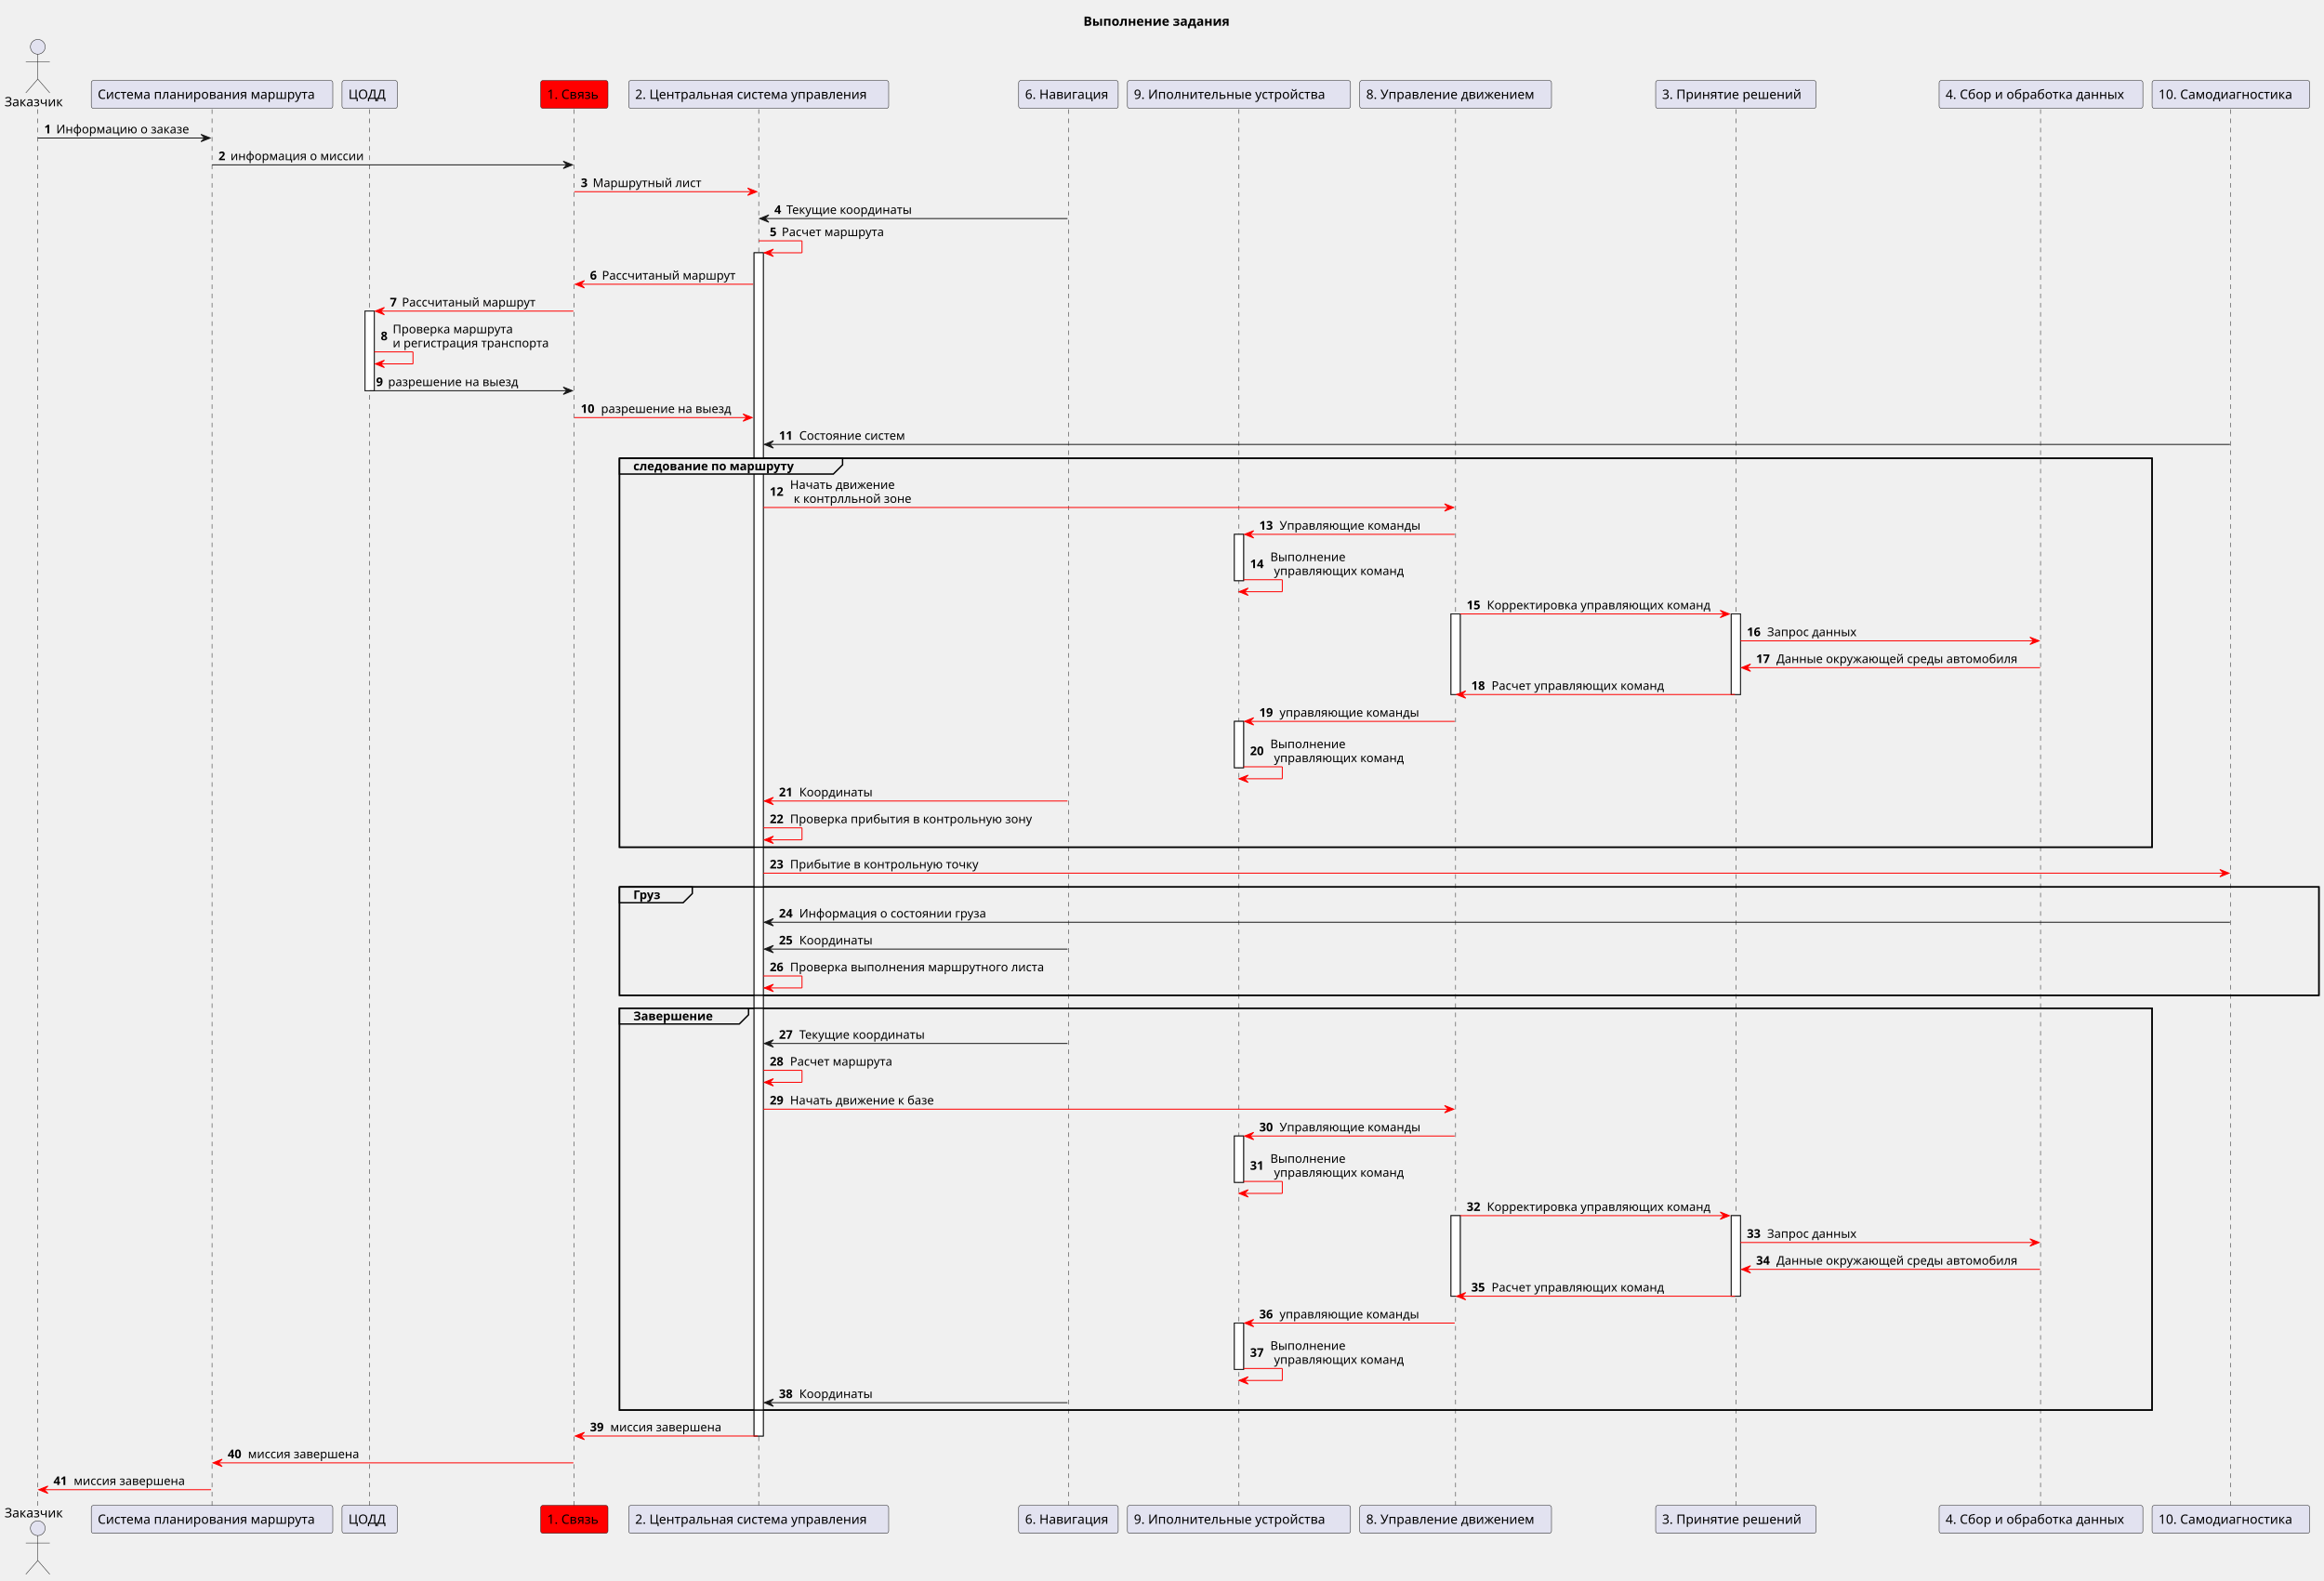
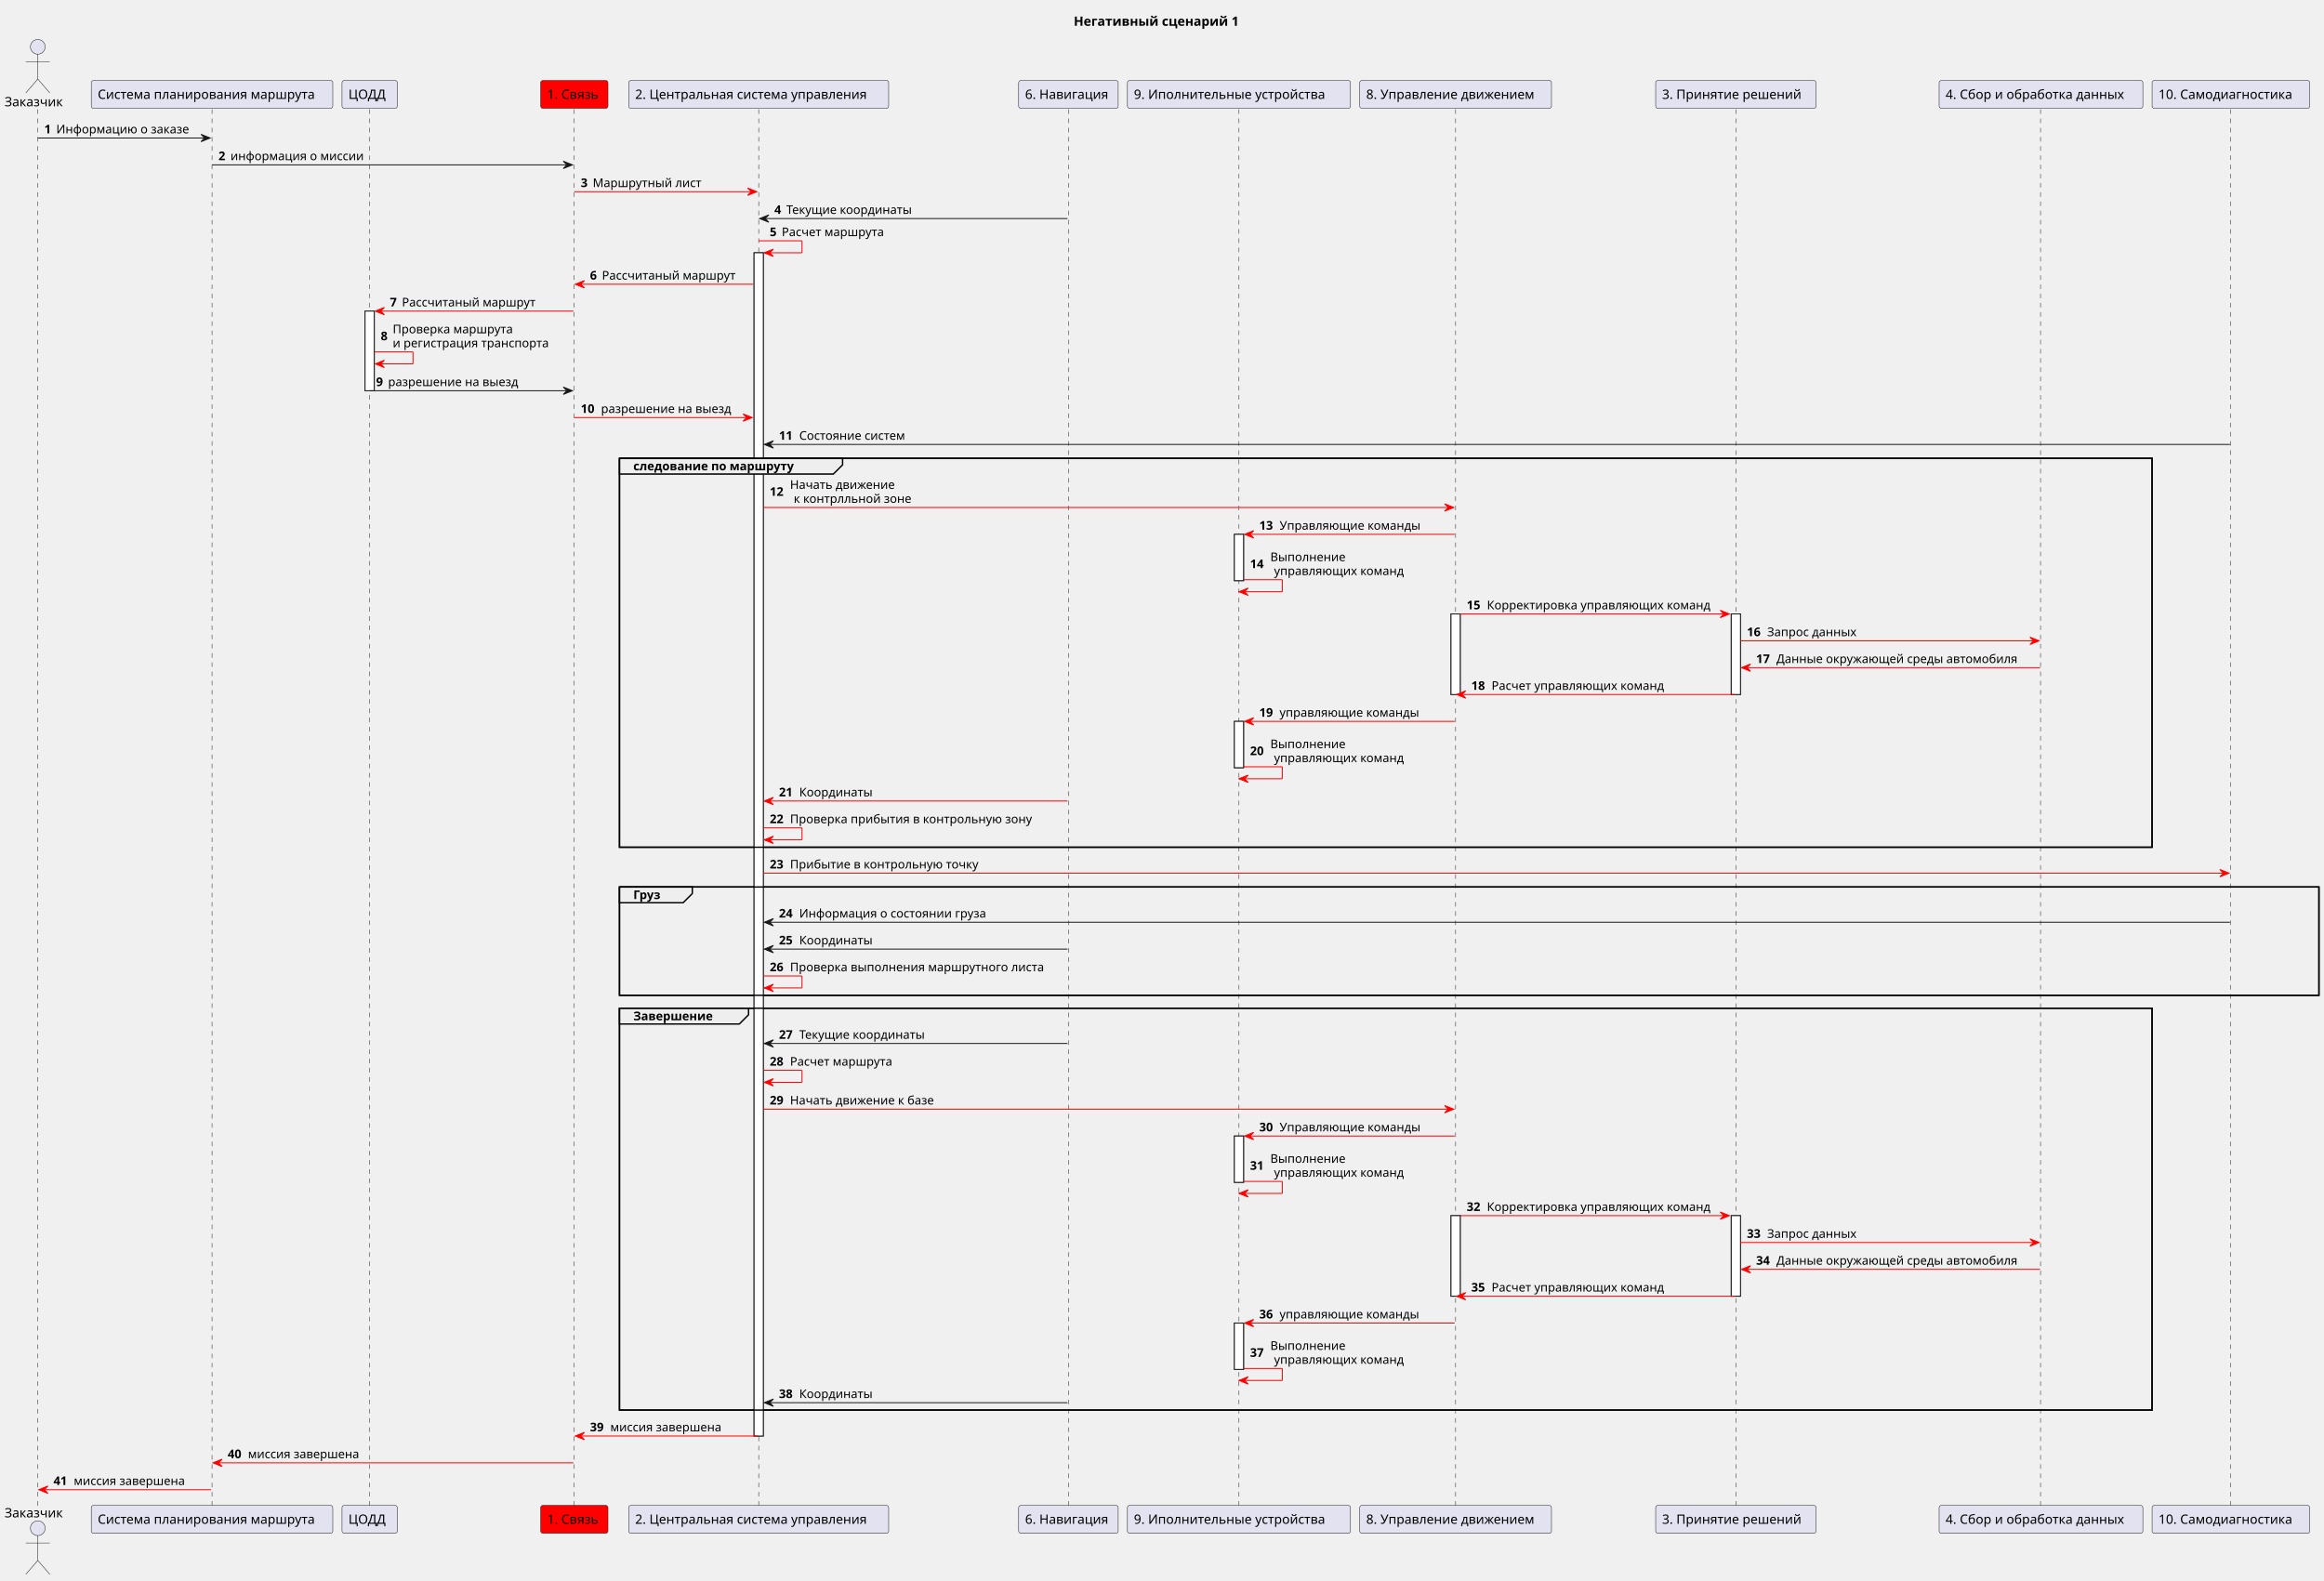
<svg xmlns="http://www.w3.org/2000/svg" contentStyleType="text/css" height="1715px" preserveAspectRatio="none" style="width:2521px;height:1715px;background:#FFFFFF;" version="1.1" viewBox="0 0 2521 1715" width="2521px" zoomAndPan="magnify">
  <defs />
  <g>
-     <text fill="#000000" font-family="sans-serif" font-size="14" font-weight="bold" lengthAdjust="spacing" textLength="174" x="1175.25" y="27.995">Выполнение задания</text>
+     <text fill="#000000" font-family="sans-serif" font-size="14" font-weight="bold" lengthAdjust="spacing" textLength="195" x="1164.75" y="27.995">Негативный сценарий 1</text>
    <rect fill="#FFFFFF" height="86.398" style="stroke:#181818;stroke-width:1.0;" width="10" x="396" y="337.523" />
    <rect fill="#FFFFFF" height="1283.711" style="stroke:#181818;stroke-width:1.0;" width="10" x="818" y="274.258" />
    <rect fill="#FFFFFF" height="50.266" style="stroke:#181818;stroke-width:1.0;" width="10" x="1339" y="579.719" />
    <rect fill="#FFFFFF" height="50.266" style="stroke:#181818;stroke-width:1.0;" width="10" x="1339" y="782.648" />
    <rect fill="#FFFFFF" height="50.266" style="stroke:#181818;stroke-width:1.0;" width="10" x="1339" y="1232.508" />
    <rect fill="#FFFFFF" height="50.266" style="stroke:#181818;stroke-width:1.0;" width="10" x="1339" y="1435.438" />
    <rect fill="#FFFFFF" height="87.398" style="stroke:#181818;stroke-width:1.0;" width="10" x="1574" y="666.117" />
    <rect fill="#FFFFFF" height="87.398" style="stroke:#181818;stroke-width:1.0;" width="10" x="1574" y="1318.906" />
    <rect fill="#FFFFFF" height="87.398" style="stroke:#181818;stroke-width:1.0;" width="10" x="1878" y="666.117" />
    <rect fill="#FFFFFF" height="87.398" style="stroke:#181818;stroke-width:1.0;" width="10" x="1878" y="1318.906" />
    <rect fill="none" height="421.992" style="stroke:#000000;stroke-width:1.5;" width="1662.5" x="672" y="497.188" />
    <rect fill="none" height="117.531" style="stroke:#000000;stroke-width:1.5;" width="1843.5" x="672" y="962.312" />
    <rect fill="none" height="435.992" style="stroke:#000000;stroke-width:1.5;" width="1662.5" x="672" y="1093.844" />
    <line style="stroke:#181818;stroke-width:0.5;stroke-dasharray:5.0,5.0;" x1="41" x2="41" y1="118.594" y2="1634.234" />
    <line style="stroke:#181818;stroke-width:0.5;stroke-dasharray:5.0,5.0;" x1="230" x2="230" y1="118.594" y2="1634.234" />
    <line style="stroke:#181818;stroke-width:0.5;stroke-dasharray:5.0,5.0;" x1="401" x2="401" y1="118.594" y2="1634.234" />
    <line style="stroke:#181818;stroke-width:0.5;stroke-dasharray:5.0,5.0;" x1="622.5" x2="622.5" y1="118.594" y2="1634.234" />
    <line style="stroke:#181818;stroke-width:0.5;stroke-dasharray:5.0,5.0;" x1="823" x2="823" y1="118.594" y2="1634.234" />
    <line style="stroke:#181818;stroke-width:0.5;stroke-dasharray:5.0,5.0;" x1="1159" x2="1159" y1="118.594" y2="1634.234" />
    <line style="stroke:#181818;stroke-width:0.5;stroke-dasharray:5.0,5.0;" x1="1344" x2="1344" y1="118.594" y2="1634.234" />
    <line style="stroke:#181818;stroke-width:0.5;stroke-dasharray:5.0,5.0;" x1="1579" x2="1579" y1="118.594" y2="1634.234" />
    <line style="stroke:#181818;stroke-width:0.5;stroke-dasharray:5.0,5.0;" x1="1883" x2="1883" y1="118.594" y2="1634.234" />
    <line style="stroke:#181818;stroke-width:0.5;stroke-dasharray:5.0,5.0;" x1="2213.5" x2="2213.5" y1="118.594" y2="1634.234" />
    <line style="stroke:#181818;stroke-width:0.5;stroke-dasharray:5.0,5.0;" x1="2419.5" x2="2419.5" y1="118.594" y2="1634.234" />
    <text fill="#000000" font-family="sans-serif" font-size="14" lengthAdjust="spacing" textLength="66" x="5" y="115.292">Заказчик</text>
    <ellipse cx="41" cy="50.797" fill="#E2E2F0" rx="8" ry="8" style="stroke:#181818;stroke-width:0.5;" />
    <path d="M41,58.797 L41,85.797 M28,66.797 L54,66.797 M41,85.797 L28,100.797 M41,85.797 L54,100.797 " fill="none" style="stroke:#181818;stroke-width:0.5;" />
    <text fill="#000000" font-family="sans-serif" font-size="14" lengthAdjust="spacing" textLength="66" x="5" y="1646.229">Заказчик</text>
    <ellipse cx="41" cy="1658.031" fill="#E2E2F0" rx="8" ry="8" style="stroke:#181818;stroke-width:0.5;" />
    <path d="M41,1666.031 L41,1693.031 M28,1674.031 L54,1674.031 M41,1693.031 L28,1708.031 M41,1693.031 L54,1708.031 " fill="none" style="stroke:#181818;stroke-width:0.5;" />
    <rect fill="#E2E2F0" height="30.297" rx="2.5" ry="2.5" style="stroke:#181818;stroke-width:0.5;" width="262" x="99" y="87.297" />
    <text fill="#000000" font-family="sans-serif" font-size="14" lengthAdjust="spacing" textLength="248" x="106" y="107.292">Система планирования маршрута</text>
    <rect fill="#E2E2F0" height="30.297" rx="2.5" ry="2.5" style="stroke:#181818;stroke-width:0.5;" width="262" x="99" y="1633.234" />
    <text fill="#000000" font-family="sans-serif" font-size="14" lengthAdjust="spacing" textLength="248" x="106" y="1653.229">Система планирования маршрута</text>
    <rect fill="#E2E2F0" height="30.297" rx="2.5" ry="2.5" style="stroke:#181818;stroke-width:0.5;" width="60" x="371" y="87.297" />
    <text fill="#000000" font-family="sans-serif" font-size="14" lengthAdjust="spacing" textLength="46" x="378" y="107.292">ЦОДД</text>
    <rect fill="#E2E2F0" height="30.297" rx="2.5" ry="2.5" style="stroke:#181818;stroke-width:0.5;" width="60" x="371" y="1633.234" />
    <text fill="#000000" font-family="sans-serif" font-size="14" lengthAdjust="spacing" textLength="46" x="378" y="1653.229">ЦОДД</text>
    <rect fill="#FF0000" height="30.297" rx="2.5" ry="2.5" style="stroke:#181818;stroke-width:0.5;" width="73" x="586.5" y="87.297" />
    <text fill="#000000" font-family="sans-serif" font-size="14" lengthAdjust="spacing" textLength="59" x="593.5" y="107.292">1. Связь</text>
    <rect fill="#FF0000" height="30.297" rx="2.5" ry="2.5" style="stroke:#181818;stroke-width:0.5;" width="73" x="586.5" y="1633.234" />
    <text fill="#000000" font-family="sans-serif" font-size="14" lengthAdjust="spacing" textLength="59" x="593.5" y="1653.229">1. Связь</text>
    <rect fill="#E2E2F0" height="30.297" rx="2.5" ry="2.5" style="stroke:#181818;stroke-width:0.5;" width="282" x="682" y="87.297" />
    <text fill="#000000" font-family="sans-serif" font-size="14" lengthAdjust="spacing" textLength="268" x="689" y="107.292">2. Центральная система управления</text>
    <rect fill="#E2E2F0" height="30.297" rx="2.5" ry="2.5" style="stroke:#181818;stroke-width:0.5;" width="282" x="682" y="1633.234" />
    <text fill="#000000" font-family="sans-serif" font-size="14" lengthAdjust="spacing" textLength="268" x="689" y="1653.229">2. Центральная система управления</text>
    <rect fill="#E2E2F0" height="30.297" rx="2.5" ry="2.5" style="stroke:#181818;stroke-width:0.5;" width="108" x="1105" y="87.297" />
    <text fill="#000000" font-family="sans-serif" font-size="14" lengthAdjust="spacing" textLength="94" x="1112" y="107.292">6. Навигация</text>
    <rect fill="#E2E2F0" height="30.297" rx="2.5" ry="2.5" style="stroke:#181818;stroke-width:0.5;" width="108" x="1105" y="1633.234" />
    <text fill="#000000" font-family="sans-serif" font-size="14" lengthAdjust="spacing" textLength="94" x="1112" y="1653.229">6. Навигация</text>
    <rect fill="#E2E2F0" height="30.297" rx="2.5" ry="2.5" style="stroke:#181818;stroke-width:0.5;" width="242" x="1223" y="87.297" />
    <text fill="#000000" font-family="sans-serif" font-size="14" lengthAdjust="spacing" textLength="224" x="1230" y="107.292">9. Иполнительные устройства</text>
    <rect fill="#E2E2F0" height="30.297" rx="2.5" ry="2.5" style="stroke:#181818;stroke-width:0.5;" width="242" x="1223" y="1633.234" />
    <text fill="#000000" font-family="sans-serif" font-size="14" lengthAdjust="spacing" textLength="224" x="1230" y="1653.229">9. Иполнительные устройства</text>
    <rect fill="#E2E2F0" height="30.297" rx="2.5" ry="2.5" style="stroke:#181818;stroke-width:0.5;" width="208" x="1475" y="87.297" />
    <text fill="#000000" font-family="sans-serif" font-size="14" lengthAdjust="spacing" textLength="194" x="1482" y="107.292">8. Управление движением</text>
    <rect fill="#E2E2F0" height="30.297" rx="2.5" ry="2.5" style="stroke:#181818;stroke-width:0.5;" width="208" x="1475" y="1633.234" />
    <text fill="#000000" font-family="sans-serif" font-size="14" lengthAdjust="spacing" textLength="194" x="1482" y="1653.229">8. Управление движением</text>
    <rect fill="#E2E2F0" height="30.297" rx="2.5" ry="2.5" style="stroke:#181818;stroke-width:0.5;" width="174" x="1796" y="87.297" />
    <text fill="#000000" font-family="sans-serif" font-size="14" lengthAdjust="spacing" textLength="160" x="1803" y="107.292">3. Принятие решений</text>
    <rect fill="#E2E2F0" height="30.297" rx="2.5" ry="2.5" style="stroke:#181818;stroke-width:0.5;" width="174" x="1796" y="1633.234" />
    <text fill="#000000" font-family="sans-serif" font-size="14" lengthAdjust="spacing" textLength="160" x="1803" y="1653.229">3. Принятие решений</text>
    <rect fill="#E2E2F0" height="30.297" rx="2.5" ry="2.5" style="stroke:#181818;stroke-width:0.5;" width="221" x="2103.5" y="87.297" />
    <text fill="#000000" font-family="sans-serif" font-size="14" lengthAdjust="spacing" textLength="207" x="2110.5" y="107.292">4. Сбор и обработка данных</text>
    <rect fill="#E2E2F0" height="30.297" rx="2.5" ry="2.5" style="stroke:#181818;stroke-width:0.5;" width="221" x="2103.5" y="1633.234" />
    <text fill="#000000" font-family="sans-serif" font-size="14" lengthAdjust="spacing" textLength="207" x="2110.5" y="1653.229">4. Сбор и обработка данных</text>
    <rect fill="#E2E2F0" height="30.297" rx="2.5" ry="2.5" style="stroke:#181818;stroke-width:0.5;" width="171" x="2334.5" y="87.297" />
    <text fill="#000000" font-family="sans-serif" font-size="14" lengthAdjust="spacing" textLength="157" x="2341.5" y="107.292">10. Самодиагностика</text>
    <rect fill="#E2E2F0" height="30.297" rx="2.5" ry="2.5" style="stroke:#181818;stroke-width:0.5;" width="171" x="2334.5" y="1633.234" />
    <text fill="#000000" font-family="sans-serif" font-size="14" lengthAdjust="spacing" textLength="157" x="2341.5" y="1653.229">10. Самодиагностика</text>
    <rect fill="#FFFFFF" height="86.398" style="stroke:#181818;stroke-width:1.0;" width="10" x="396" y="337.523" />
    <rect fill="#FFFFFF" height="1283.711" style="stroke:#181818;stroke-width:1.0;" width="10" x="818" y="274.258" />
    <rect fill="#FFFFFF" height="50.266" style="stroke:#181818;stroke-width:1.0;" width="10" x="1339" y="579.719" />
    <rect fill="#FFFFFF" height="50.266" style="stroke:#181818;stroke-width:1.0;" width="10" x="1339" y="782.648" />
    <rect fill="#FFFFFF" height="50.266" style="stroke:#181818;stroke-width:1.0;" width="10" x="1339" y="1232.508" />
    <rect fill="#FFFFFF" height="50.266" style="stroke:#181818;stroke-width:1.0;" width="10" x="1339" y="1435.438" />
    <rect fill="#FFFFFF" height="87.398" style="stroke:#181818;stroke-width:1.0;" width="10" x="1574" y="666.117" />
    <rect fill="#FFFFFF" height="87.398" style="stroke:#181818;stroke-width:1.0;" width="10" x="1574" y="1318.906" />
    <rect fill="#FFFFFF" height="87.398" style="stroke:#181818;stroke-width:1.0;" width="10" x="1878" y="666.117" />
    <rect fill="#FFFFFF" height="87.398" style="stroke:#181818;stroke-width:1.0;" width="10" x="1878" y="1318.906" />
    <polygon fill="#181818" points="218,145.727,228,149.727,218,153.727,222,149.727" style="stroke:#181818;stroke-width:1.0;" />
    <line style="stroke:#181818;stroke-width:1.0;" x1="41" x2="224" y1="149.727" y2="149.727" />
    <text fill="#000000" font-family="sans-serif" font-size="13" font-weight="bold" lengthAdjust="spacing" textLength="9" x="48" y="144.661">1</text>
    <text fill="#000000" font-family="sans-serif" font-size="13" lengthAdjust="spacing" textLength="152" x="61" y="144.661">Информацию о заказе</text>
    <polygon fill="#181818" points="611,174.859,621,178.859,611,182.859,615,178.859" style="stroke:#181818;stroke-width:1.0;" />
    <line style="stroke:#181818;stroke-width:1.0;" x1="230" x2="617" y1="178.859" y2="178.859" />
    <text fill="#000000" font-family="sans-serif" font-size="13" font-weight="bold" lengthAdjust="spacing" textLength="9" x="237" y="173.793">2</text>
    <text fill="#000000" font-family="sans-serif" font-size="13" lengthAdjust="spacing" textLength="148" x="250" y="173.793">информация о миссии</text>
    <polygon fill="#FF0000" points="811,203.992,821,207.992,811,211.992,815,207.992" style="stroke:#FF0000;stroke-width:1.0;" />
    <line style="stroke:#FF0000;stroke-width:1.0;" x1="623" x2="817" y1="207.992" y2="207.992" />
    <text fill="#000000" font-family="sans-serif" font-size="13" font-weight="bold" lengthAdjust="spacing" textLength="9" x="630" y="202.926">3</text>
    <text fill="#000000" font-family="sans-serif" font-size="13" lengthAdjust="spacing" textLength="124" x="643" y="202.926">Маршрутный лист</text>
    <polygon fill="#181818" points="834,233.125,824,237.125,834,241.125,830,237.125" style="stroke:#181818;stroke-width:1.0;" />
    <line style="stroke:#181818;stroke-width:1.0;" x1="828" x2="1158" y1="237.125" y2="237.125" />
    <text fill="#000000" font-family="sans-serif" font-size="13" font-weight="bold" lengthAdjust="spacing" textLength="9" x="840" y="232.059">4</text>
    <text fill="#000000" font-family="sans-serif" font-size="13" lengthAdjust="spacing" textLength="147" x="853" y="232.059">Текущие координаты</text>
    <line style="stroke:#FF0000;stroke-width:1.0;" x1="823" x2="870" y1="261.258" y2="261.258" />
    <line style="stroke:#FF0000;stroke-width:1.0;" x1="870" x2="870" y1="261.258" y2="274.258" />
    <line style="stroke:#FF0000;stroke-width:1.0;" x1="829" x2="870" y1="274.258" y2="274.258" />
    <polygon fill="#FF0000" points="839,270.258,829,274.258,839,278.258,835,274.258" style="stroke:#FF0000;stroke-width:1.0;" />
    <text fill="#000000" font-family="sans-serif" font-size="13" font-weight="bold" lengthAdjust="spacing" textLength="9" x="835" y="256.192">5</text>
    <text fill="#000000" font-family="sans-serif" font-size="13" lengthAdjust="spacing" textLength="120" x="848" y="256.192">Расчет маршрута</text>
    <polygon fill="#FF0000" points="634,304.391,624,308.391,634,312.391,630,308.391" style="stroke:#FF0000;stroke-width:1.0;" />
    <line style="stroke:#FF0000;stroke-width:1.0;" x1="628" x2="817" y1="308.391" y2="308.391" />
    <text fill="#000000" font-family="sans-serif" font-size="13" font-weight="bold" lengthAdjust="spacing" textLength="9" x="640" y="303.325">6</text>
    <text fill="#000000" font-family="sans-serif" font-size="13" lengthAdjust="spacing" textLength="153" x="653" y="303.325">Рассчитаный маршрут</text>
    <polygon fill="#FF0000" points="417,333.523,407,337.523,417,341.523,413,337.523" style="stroke:#FF0000;stroke-width:1.0;" />
    <line style="stroke:#FF0000;stroke-width:1.0;" x1="411" x2="622" y1="337.523" y2="337.523" />
    <text fill="#000000" font-family="sans-serif" font-size="13" font-weight="bold" lengthAdjust="spacing" textLength="9" x="423" y="332.457">7</text>
    <text fill="#000000" font-family="sans-serif" font-size="13" lengthAdjust="spacing" textLength="153" x="436" y="332.457">Рассчитаный маршрут</text>
    <line style="stroke:#FF0000;stroke-width:1.0;" x1="406" x2="448" y1="381.789" y2="381.789" />
    <line style="stroke:#FF0000;stroke-width:1.0;" x1="448" x2="448" y1="381.789" y2="394.789" />
    <line style="stroke:#FF0000;stroke-width:1.0;" x1="407" x2="448" y1="394.789" y2="394.789" />
    <polygon fill="#FF0000" points="417,390.789,407,394.789,417,398.789,413,394.789" style="stroke:#FF0000;stroke-width:1.0;" />
    <text fill="#000000" font-family="sans-serif" font-size="13" font-weight="bold" lengthAdjust="spacing" textLength="9" x="413" y="369.157">8</text>
    <text fill="#000000" font-family="sans-serif" font-size="13" lengthAdjust="spacing" textLength="137" x="426" y="361.59">Проверка маршрута</text>
    <text fill="#000000" font-family="sans-serif" font-size="13" lengthAdjust="spacing" textLength="185" x="426" y="376.723">и регистрация транспорта</text>
    <polygon fill="#181818" points="611,419.922,621,423.922,611,427.922,615,423.922" style="stroke:#181818;stroke-width:1.0;" />
    <line style="stroke:#181818;stroke-width:1.0;" x1="401" x2="617" y1="423.922" y2="423.922" />
    <text fill="#000000" font-family="sans-serif" font-size="13" font-weight="bold" lengthAdjust="spacing" textLength="9" x="408" y="418.856">9</text>
    <text fill="#000000" font-family="sans-serif" font-size="13" lengthAdjust="spacing" textLength="149" x="421" y="418.856">разрешение на выезд</text>
    <polygon fill="#FF0000" points="806,449.055,816,453.055,806,457.055,810,453.055" style="stroke:#FF0000;stroke-width:1.0;" />
    <line style="stroke:#FF0000;stroke-width:1.0;" x1="623" x2="812" y1="453.055" y2="453.055" />
    <text fill="#000000" font-family="sans-serif" font-size="13" font-weight="bold" lengthAdjust="spacing" textLength="18" x="630" y="447.989">10</text>
    <text fill="#000000" font-family="sans-serif" font-size="13" lengthAdjust="spacing" textLength="149" x="652" y="447.989">разрешение на выезд</text>
    <polygon fill="#181818" points="839,478.188,829,482.188,839,486.188,835,482.188" style="stroke:#181818;stroke-width:1.0;" />
    <line style="stroke:#181818;stroke-width:1.0;" x1="833" x2="2419" y1="482.188" y2="482.188" />
    <text fill="#000000" font-family="sans-serif" font-size="13" font-weight="bold" lengthAdjust="spacing" textLength="18" x="845" y="477.122">11</text>
    <text fill="#000000" font-family="sans-serif" font-size="13" lengthAdjust="spacing" textLength="125" x="867" y="477.122">Состояние систем</text>
    <path d="M672,497.188 L914,497.188 L914,504.32 L904,514.32 L672,514.32 L672,497.188 " fill="#EEEEEE" style="stroke:#000000;stroke-width:1.5;" />
    <rect fill="none" height="421.992" style="stroke:#000000;stroke-width:1.5;" width="1662.5" x="672" y="497.188" />
    <text fill="#000000" font-family="sans-serif" font-size="13" font-weight="bold" lengthAdjust="spacing" textLength="197" x="687" y="510.254">следование по маршруту</text>
    <polygon fill="#FF0000" points="1567,546.586,1577,550.586,1567,554.586,1571,550.586" style="stroke:#FF0000;stroke-width:1.0;" />
    <line style="stroke:#FF0000;stroke-width:1.0;" x1="828" x2="1573" y1="550.586" y2="550.586" />
    <text fill="#000000" font-family="sans-serif" font-size="13" font-weight="bold" lengthAdjust="spacing" textLength="18" x="835" y="537.954">12</text>
    <text fill="#000000" font-family="sans-serif" font-size="13" lengthAdjust="spacing" textLength="125" x="857" y="530.387">Начать движение</text>
    <text fill="#000000" font-family="sans-serif" font-size="13" lengthAdjust="spacing" textLength="136" x="861" y="545.52">к контрлльной зоне</text>
    <polygon fill="#FF0000" points="1360,575.719,1350,579.719,1360,583.719,1356,579.719" style="stroke:#FF0000;stroke-width:1.0;" />
    <line style="stroke:#FF0000;stroke-width:1.0;" x1="1354" x2="1578" y1="579.719" y2="579.719" />
    <text fill="#000000" font-family="sans-serif" font-size="13" font-weight="bold" lengthAdjust="spacing" textLength="18" x="1366" y="574.653">13</text>
    <text fill="#000000" font-family="sans-serif" font-size="13" lengthAdjust="spacing" textLength="159" x="1388" y="574.653">Управляющие команды</text>
    <line style="stroke:#FF0000;stroke-width:1.0;" x1="1349" x2="1391" y1="628.984" y2="628.984" />
    <line style="stroke:#FF0000;stroke-width:1.0;" x1="1391" x2="1391" y1="628.984" y2="641.984" />
    <line style="stroke:#FF0000;stroke-width:1.0;" x1="1344" x2="1391" y1="641.984" y2="641.984" />
    <polygon fill="#FF0000" points="1354,637.984,1344,641.984,1354,645.984,1350,641.984" style="stroke:#FF0000;stroke-width:1.0;" />
    <text fill="#000000" font-family="sans-serif" font-size="13" font-weight="bold" lengthAdjust="spacing" textLength="18" x="1356" y="616.352">14</text>
    <text fill="#000000" font-family="sans-serif" font-size="13" lengthAdjust="spacing" textLength="83" x="1378" y="608.786">Выполнение</text>
    <text fill="#000000" font-family="sans-serif" font-size="13" lengthAdjust="spacing" textLength="148" x="1382" y="623.918">управляющих команд</text>
    <polygon fill="#FF0000" points="1866,662.117,1876,666.117,1866,670.117,1870,666.117" style="stroke:#FF0000;stroke-width:1.0;" />
    <line style="stroke:#FF0000;stroke-width:1.0;" x1="1584" x2="1872" y1="666.117" y2="666.117" />
    <text fill="#000000" font-family="sans-serif" font-size="13" font-weight="bold" lengthAdjust="spacing" textLength="18" x="1591" y="661.051">15</text>
    <text fill="#000000" font-family="sans-serif" font-size="13" lengthAdjust="spacing" textLength="258" x="1613" y="661.051">Корректировка управляющих команд</text>
    <polygon fill="#FF0000" points="2202,691.25,2212,695.25,2202,699.25,2206,695.25" style="stroke:#FF0000;stroke-width:1.0;" />
    <line style="stroke:#FF0000;stroke-width:1.0;" x1="1888" x2="2208" y1="695.25" y2="695.25" />
    <text fill="#000000" font-family="sans-serif" font-size="13" font-weight="bold" lengthAdjust="spacing" textLength="18" x="1895" y="690.184">16</text>
    <text fill="#000000" font-family="sans-serif" font-size="13" lengthAdjust="spacing" textLength="103" x="1917" y="690.184">Запрос данных</text>
    <polygon fill="#FF0000" points="1899,720.383,1889,724.383,1899,728.383,1895,724.383" style="stroke:#FF0000;stroke-width:1.0;" />
    <line style="stroke:#FF0000;stroke-width:1.0;" x1="1893" x2="2213" y1="724.383" y2="724.383" />
    <text fill="#000000" font-family="sans-serif" font-size="13" font-weight="bold" lengthAdjust="spacing" textLength="18" x="1905" y="719.317">17</text>
    <text fill="#000000" font-family="sans-serif" font-size="13" lengthAdjust="spacing" textLength="280" x="1927" y="719.317">Данные окружающей среды автомобиля</text>
    <polygon fill="#FF0000" points="1590,749.516,1580,753.516,1590,757.516,1586,753.516" style="stroke:#FF0000;stroke-width:1.0;" />
    <line style="stroke:#FF0000;stroke-width:1.0;" x1="1584" x2="1882" y1="753.516" y2="753.516" />
    <text fill="#000000" font-family="sans-serif" font-size="13" font-weight="bold" lengthAdjust="spacing" textLength="18" x="1596" y="748.45">18</text>
    <text fill="#000000" font-family="sans-serif" font-size="13" lengthAdjust="spacing" textLength="200" x="1618" y="748.45">Расчет управляющих команд</text>
    <polygon fill="#FF0000" points="1360,778.648,1350,782.648,1360,786.648,1356,782.648" style="stroke:#FF0000;stroke-width:1.0;" />
    <line style="stroke:#FF0000;stroke-width:1.0;" x1="1354" x2="1578" y1="782.648" y2="782.648" />
    <text fill="#000000" font-family="sans-serif" font-size="13" font-weight="bold" lengthAdjust="spacing" textLength="18" x="1366" y="777.582">19</text>
    <text fill="#000000" font-family="sans-serif" font-size="13" lengthAdjust="spacing" textLength="159" x="1388" y="777.582">управляющие команды</text>
    <line style="stroke:#FF0000;stroke-width:1.0;" x1="1349" x2="1391" y1="831.914" y2="831.914" />
    <line style="stroke:#FF0000;stroke-width:1.0;" x1="1391" x2="1391" y1="831.914" y2="844.914" />
    <line style="stroke:#FF0000;stroke-width:1.0;" x1="1344" x2="1391" y1="844.914" y2="844.914" />
    <polygon fill="#FF0000" points="1354,840.914,1344,844.914,1354,848.914,1350,844.914" style="stroke:#FF0000;stroke-width:1.0;" />
    <text fill="#000000" font-family="sans-serif" font-size="13" font-weight="bold" lengthAdjust="spacing" textLength="18" x="1356" y="819.282">20</text>
    <text fill="#000000" font-family="sans-serif" font-size="13" lengthAdjust="spacing" textLength="83" x="1378" y="811.715">Выполнение</text>
    <text fill="#000000" font-family="sans-serif" font-size="13" lengthAdjust="spacing" textLength="148" x="1382" y="826.848">управляющих команд</text>
    <polygon fill="#FF0000" points="839,865.047,829,869.047,839,873.047,835,869.047" style="stroke:#FF0000;stroke-width:1.0;" />
    <line style="stroke:#FF0000;stroke-width:1.0;" x1="833" x2="1158" y1="869.047" y2="869.047" />
    <text fill="#000000" font-family="sans-serif" font-size="13" font-weight="bold" lengthAdjust="spacing" textLength="18" x="845" y="863.981">21</text>
    <text fill="#000000" font-family="sans-serif" font-size="13" lengthAdjust="spacing" textLength="86" x="867" y="863.981">Координаты</text>
    <line style="stroke:#FF0000;stroke-width:1.0;" x1="828" x2="870" y1="898.18" y2="898.18" />
    <line style="stroke:#FF0000;stroke-width:1.0;" x1="870" x2="870" y1="898.18" y2="911.18" />
    <line style="stroke:#FF0000;stroke-width:1.0;" x1="829" x2="870" y1="911.18" y2="911.18" />
    <polygon fill="#FF0000" points="839,907.18,829,911.18,839,915.18,835,911.18" style="stroke:#FF0000;stroke-width:1.0;" />
    <text fill="#000000" font-family="sans-serif" font-size="13" font-weight="bold" lengthAdjust="spacing" textLength="18" x="835" y="893.114">22</text>
    <text fill="#000000" font-family="sans-serif" font-size="13" lengthAdjust="spacing" textLength="277" x="857" y="893.114">Проверка прибытия в контрольную зону</text>
    <polygon fill="#FF0000" points="2408,943.312,2418,947.312,2408,951.312,2412,947.312" style="stroke:#FF0000;stroke-width:1.0;" />
    <line style="stroke:#FF0000;stroke-width:1.0;" x1="828" x2="2414" y1="947.312" y2="947.312" />
    <text fill="#000000" font-family="sans-serif" font-size="13" font-weight="bold" lengthAdjust="spacing" textLength="18" x="835" y="942.247">23</text>
    <text fill="#000000" font-family="sans-serif" font-size="13" lengthAdjust="spacing" textLength="219" x="857" y="942.247">Прибытие в контрольную точку</text>
    <path d="M672,962.312 L751,962.312 L751,969.445 L741,979.445 L672,979.445 L672,962.312 " fill="#EEEEEE" style="stroke:#000000;stroke-width:1.5;" />
    <rect fill="none" height="117.531" style="stroke:#000000;stroke-width:1.5;" width="1843.5" x="672" y="962.312" />
    <text fill="#000000" font-family="sans-serif" font-size="13" font-weight="bold" lengthAdjust="spacing" textLength="34" x="687" y="975.379">Груз</text>
    <polygon fill="#181818" points="839,996.578,829,1000.578,839,1004.578,835,1000.578" style="stroke:#181818;stroke-width:1.0;" />
    <line style="stroke:#181818;stroke-width:1.0;" x1="833" x2="2419" y1="1000.578" y2="1000.578" />
    <text fill="#000000" font-family="sans-serif" font-size="13" font-weight="bold" lengthAdjust="spacing" textLength="18" x="845" y="995.512">24</text>
    <text fill="#000000" font-family="sans-serif" font-size="13" lengthAdjust="spacing" textLength="215" x="867" y="995.512">Информация о состоянии груза</text>
    <polygon fill="#181818" points="839,1025.711,829,1029.711,839,1033.711,835,1029.711" style="stroke:#181818;stroke-width:1.0;" />
    <line style="stroke:#181818;stroke-width:1.0;" x1="833" x2="1158" y1="1029.711" y2="1029.711" />
    <text fill="#000000" font-family="sans-serif" font-size="13" font-weight="bold" lengthAdjust="spacing" textLength="18" x="845" y="1024.645">25</text>
    <text fill="#000000" font-family="sans-serif" font-size="13" lengthAdjust="spacing" textLength="86" x="867" y="1024.645">Координаты</text>
    <line style="stroke:#FF0000;stroke-width:1.0;" x1="828" x2="870" y1="1058.844" y2="1058.844" />
    <line style="stroke:#FF0000;stroke-width:1.0;" x1="870" x2="870" y1="1058.844" y2="1071.844" />
    <line style="stroke:#FF0000;stroke-width:1.0;" x1="829" x2="870" y1="1071.844" y2="1071.844" />
    <polygon fill="#FF0000" points="839,1067.844,829,1071.844,839,1075.844,835,1071.844" style="stroke:#FF0000;stroke-width:1.0;" />
    <text fill="#000000" font-family="sans-serif" font-size="13" font-weight="bold" lengthAdjust="spacing" textLength="18" x="835" y="1053.778">26</text>
    <text fill="#000000" font-family="sans-serif" font-size="13" lengthAdjust="spacing" textLength="290" x="857" y="1053.778">Проверка выполнения маршрутного листа</text>
    <path d="M672,1093.844 L812,1093.844 L812,1100.977 L802,1110.977 L672,1110.977 L672,1093.844 " fill="#EEEEEE" style="stroke:#000000;stroke-width:1.5;" />
    <rect fill="none" height="435.992" style="stroke:#000000;stroke-width:1.5;" width="1662.5" x="672" y="1093.844" />
    <text fill="#000000" font-family="sans-serif" font-size="13" font-weight="bold" lengthAdjust="spacing" textLength="95" x="687" y="1106.911">Завершение</text>
    <polygon fill="#181818" points="839,1128.109,829,1132.109,839,1136.109,835,1132.109" style="stroke:#181818;stroke-width:1.0;" />
    <line style="stroke:#181818;stroke-width:1.0;" x1="833" x2="1158" y1="1132.109" y2="1132.109" />
    <text fill="#000000" font-family="sans-serif" font-size="13" font-weight="bold" lengthAdjust="spacing" textLength="18" x="845" y="1127.043">27</text>
    <text fill="#000000" font-family="sans-serif" font-size="13" lengthAdjust="spacing" textLength="147" x="867" y="1127.043">Текущие координаты</text>
    <line style="stroke:#FF0000;stroke-width:1.0;" x1="828" x2="870" y1="1161.242" y2="1161.242" />
    <line style="stroke:#FF0000;stroke-width:1.0;" x1="870" x2="870" y1="1161.242" y2="1174.242" />
    <line style="stroke:#FF0000;stroke-width:1.0;" x1="829" x2="870" y1="1174.242" y2="1174.242" />
    <polygon fill="#FF0000" points="839,1170.242,829,1174.242,839,1178.242,835,1174.242" style="stroke:#FF0000;stroke-width:1.0;" />
    <text fill="#000000" font-family="sans-serif" font-size="13" font-weight="bold" lengthAdjust="spacing" textLength="18" x="835" y="1156.176">28</text>
    <text fill="#000000" font-family="sans-serif" font-size="13" lengthAdjust="spacing" textLength="120" x="857" y="1156.176">Расчет маршрута</text>
    <polygon fill="#FF0000" points="1567,1199.375,1577,1203.375,1567,1207.375,1571,1203.375" style="stroke:#FF0000;stroke-width:1.0;" />
    <line style="stroke:#FF0000;stroke-width:1.0;" x1="828" x2="1573" y1="1203.375" y2="1203.375" />
    <text fill="#000000" font-family="sans-serif" font-size="13" font-weight="bold" lengthAdjust="spacing" textLength="18" x="835" y="1198.309">29</text>
    <text fill="#000000" font-family="sans-serif" font-size="13" lengthAdjust="spacing" textLength="172" x="857" y="1198.309">Начать движение к базе</text>
    <polygon fill="#FF0000" points="1360,1228.508,1350,1232.508,1360,1236.508,1356,1232.508" style="stroke:#FF0000;stroke-width:1.0;" />
    <line style="stroke:#FF0000;stroke-width:1.0;" x1="1354" x2="1578" y1="1232.508" y2="1232.508" />
    <text fill="#000000" font-family="sans-serif" font-size="13" font-weight="bold" lengthAdjust="spacing" textLength="18" x="1366" y="1227.442">30</text>
    <text fill="#000000" font-family="sans-serif" font-size="13" lengthAdjust="spacing" textLength="159" x="1388" y="1227.442">Управляющие команды</text>
    <line style="stroke:#FF0000;stroke-width:1.0;" x1="1349" x2="1391" y1="1281.773" y2="1281.773" />
    <line style="stroke:#FF0000;stroke-width:1.0;" x1="1391" x2="1391" y1="1281.773" y2="1294.773" />
    <line style="stroke:#FF0000;stroke-width:1.0;" x1="1344" x2="1391" y1="1294.773" y2="1294.773" />
    <polygon fill="#FF0000" points="1354,1290.773,1344,1294.773,1354,1298.773,1350,1294.773" style="stroke:#FF0000;stroke-width:1.0;" />
    <text fill="#000000" font-family="sans-serif" font-size="13" font-weight="bold" lengthAdjust="spacing" textLength="18" x="1356" y="1269.141">31</text>
    <text fill="#000000" font-family="sans-serif" font-size="13" lengthAdjust="spacing" textLength="83" x="1378" y="1261.575">Выполнение</text>
    <text fill="#000000" font-family="sans-serif" font-size="13" lengthAdjust="spacing" textLength="148" x="1382" y="1276.707">управляющих команд</text>
    <polygon fill="#FF0000" points="1866,1314.906,1876,1318.906,1866,1322.906,1870,1318.906" style="stroke:#FF0000;stroke-width:1.0;" />
    <line style="stroke:#FF0000;stroke-width:1.0;" x1="1584" x2="1872" y1="1318.906" y2="1318.906" />
    <text fill="#000000" font-family="sans-serif" font-size="13" font-weight="bold" lengthAdjust="spacing" textLength="18" x="1591" y="1313.84">32</text>
    <text fill="#000000" font-family="sans-serif" font-size="13" lengthAdjust="spacing" textLength="258" x="1613" y="1313.84">Корректировка управляющих команд</text>
    <polygon fill="#FF0000" points="2202,1344.039,2212,1348.039,2202,1352.039,2206,1348.039" style="stroke:#FF0000;stroke-width:1.0;" />
    <line style="stroke:#FF0000;stroke-width:1.0;" x1="1888" x2="2208" y1="1348.039" y2="1348.039" />
    <text fill="#000000" font-family="sans-serif" font-size="13" font-weight="bold" lengthAdjust="spacing" textLength="18" x="1895" y="1342.973">33</text>
    <text fill="#000000" font-family="sans-serif" font-size="13" lengthAdjust="spacing" textLength="103" x="1917" y="1342.973">Запрос данных</text>
    <polygon fill="#FF0000" points="1899,1373.172,1889,1377.172,1899,1381.172,1895,1377.172" style="stroke:#FF0000;stroke-width:1.0;" />
    <line style="stroke:#FF0000;stroke-width:1.0;" x1="1893" x2="2213" y1="1377.172" y2="1377.172" />
    <text fill="#000000" font-family="sans-serif" font-size="13" font-weight="bold" lengthAdjust="spacing" textLength="18" x="1905" y="1372.106">34</text>
    <text fill="#000000" font-family="sans-serif" font-size="13" lengthAdjust="spacing" textLength="280" x="1927" y="1372.106">Данные окружающей среды автомобиля</text>
    <polygon fill="#FF0000" points="1590,1402.305,1580,1406.305,1590,1410.305,1586,1406.305" style="stroke:#FF0000;stroke-width:1.0;" />
    <line style="stroke:#FF0000;stroke-width:1.0;" x1="1584" x2="1882" y1="1406.305" y2="1406.305" />
    <text fill="#000000" font-family="sans-serif" font-size="13" font-weight="bold" lengthAdjust="spacing" textLength="18" x="1596" y="1401.239">35</text>
    <text fill="#000000" font-family="sans-serif" font-size="13" lengthAdjust="spacing" textLength="200" x="1618" y="1401.239">Расчет управляющих команд</text>
    <polygon fill="#FF0000" points="1360,1431.438,1350,1435.438,1360,1439.438,1356,1435.438" style="stroke:#FF0000;stroke-width:1.0;" />
    <line style="stroke:#FF0000;stroke-width:1.0;" x1="1354" x2="1578" y1="1435.438" y2="1435.438" />
    <text fill="#000000" font-family="sans-serif" font-size="13" font-weight="bold" lengthAdjust="spacing" textLength="18" x="1366" y="1430.372">36</text>
    <text fill="#000000" font-family="sans-serif" font-size="13" lengthAdjust="spacing" textLength="159" x="1388" y="1430.372">управляющие команды</text>
    <line style="stroke:#FF0000;stroke-width:1.0;" x1="1349" x2="1391" y1="1484.703" y2="1484.703" />
    <line style="stroke:#FF0000;stroke-width:1.0;" x1="1391" x2="1391" y1="1484.703" y2="1497.703" />
    <line style="stroke:#FF0000;stroke-width:1.0;" x1="1344" x2="1391" y1="1497.703" y2="1497.703" />
    <polygon fill="#FF0000" points="1354,1493.703,1344,1497.703,1354,1501.703,1350,1497.703" style="stroke:#FF0000;stroke-width:1.0;" />
    <text fill="#000000" font-family="sans-serif" font-size="13" font-weight="bold" lengthAdjust="spacing" textLength="18" x="1356" y="1472.071">37</text>
    <text fill="#000000" font-family="sans-serif" font-size="13" lengthAdjust="spacing" textLength="83" x="1378" y="1464.504">Выполнение</text>
    <text fill="#000000" font-family="sans-serif" font-size="13" lengthAdjust="spacing" textLength="148" x="1382" y="1479.637">управляющих команд</text>
    <polygon fill="#181818" points="839,1517.836,829,1521.836,839,1525.836,835,1521.836" style="stroke:#181818;stroke-width:1.0;" />
    <line style="stroke:#181818;stroke-width:1.0;" x1="833" x2="1158" y1="1521.836" y2="1521.836" />
    <text fill="#000000" font-family="sans-serif" font-size="13" font-weight="bold" lengthAdjust="spacing" textLength="18" x="845" y="1516.77">38</text>
    <text fill="#000000" font-family="sans-serif" font-size="13" lengthAdjust="spacing" textLength="86" x="867" y="1516.77">Координаты</text>
    <polygon fill="#FF0000" points="634,1553.969,624,1557.969,634,1561.969,630,1557.969" style="stroke:#FF0000;stroke-width:1.0;" />
    <line style="stroke:#FF0000;stroke-width:1.0;" x1="628" x2="822" y1="1557.969" y2="1557.969" />
    <text fill="#000000" font-family="sans-serif" font-size="13" font-weight="bold" lengthAdjust="spacing" textLength="18" x="640" y="1552.903">39</text>
    <text fill="#000000" font-family="sans-serif" font-size="13" lengthAdjust="spacing" textLength="125" x="662" y="1552.903">миссия завершена</text>
    <polygon fill="#FF0000" points="241,1583.102,231,1587.102,241,1591.102,237,1587.102" style="stroke:#FF0000;stroke-width:1.0;" />
    <line style="stroke:#FF0000;stroke-width:1.0;" x1="235" x2="622" y1="1587.102" y2="1587.102" />
    <text fill="#000000" font-family="sans-serif" font-size="13" font-weight="bold" lengthAdjust="spacing" textLength="18" x="247" y="1582.036">40</text>
    <text fill="#000000" font-family="sans-serif" font-size="13" lengthAdjust="spacing" textLength="125" x="269" y="1582.036">миссия завершена</text>
    <polygon fill="#FF0000" points="52,1612.234,42,1616.234,52,1620.234,48,1616.234" style="stroke:#FF0000;stroke-width:1.0;" />
    <line style="stroke:#FF0000;stroke-width:1.0;" x1="46" x2="229" y1="1616.234" y2="1616.234" />
    <text fill="#000000" font-family="sans-serif" font-size="13" font-weight="bold" lengthAdjust="spacing" textLength="18" x="58" y="1611.168">41</text>
    <text fill="#000000" font-family="sans-serif" font-size="13" lengthAdjust="spacing" textLength="125" x="80" y="1611.168">миссия завершена</text>
  </g>
</svg>
